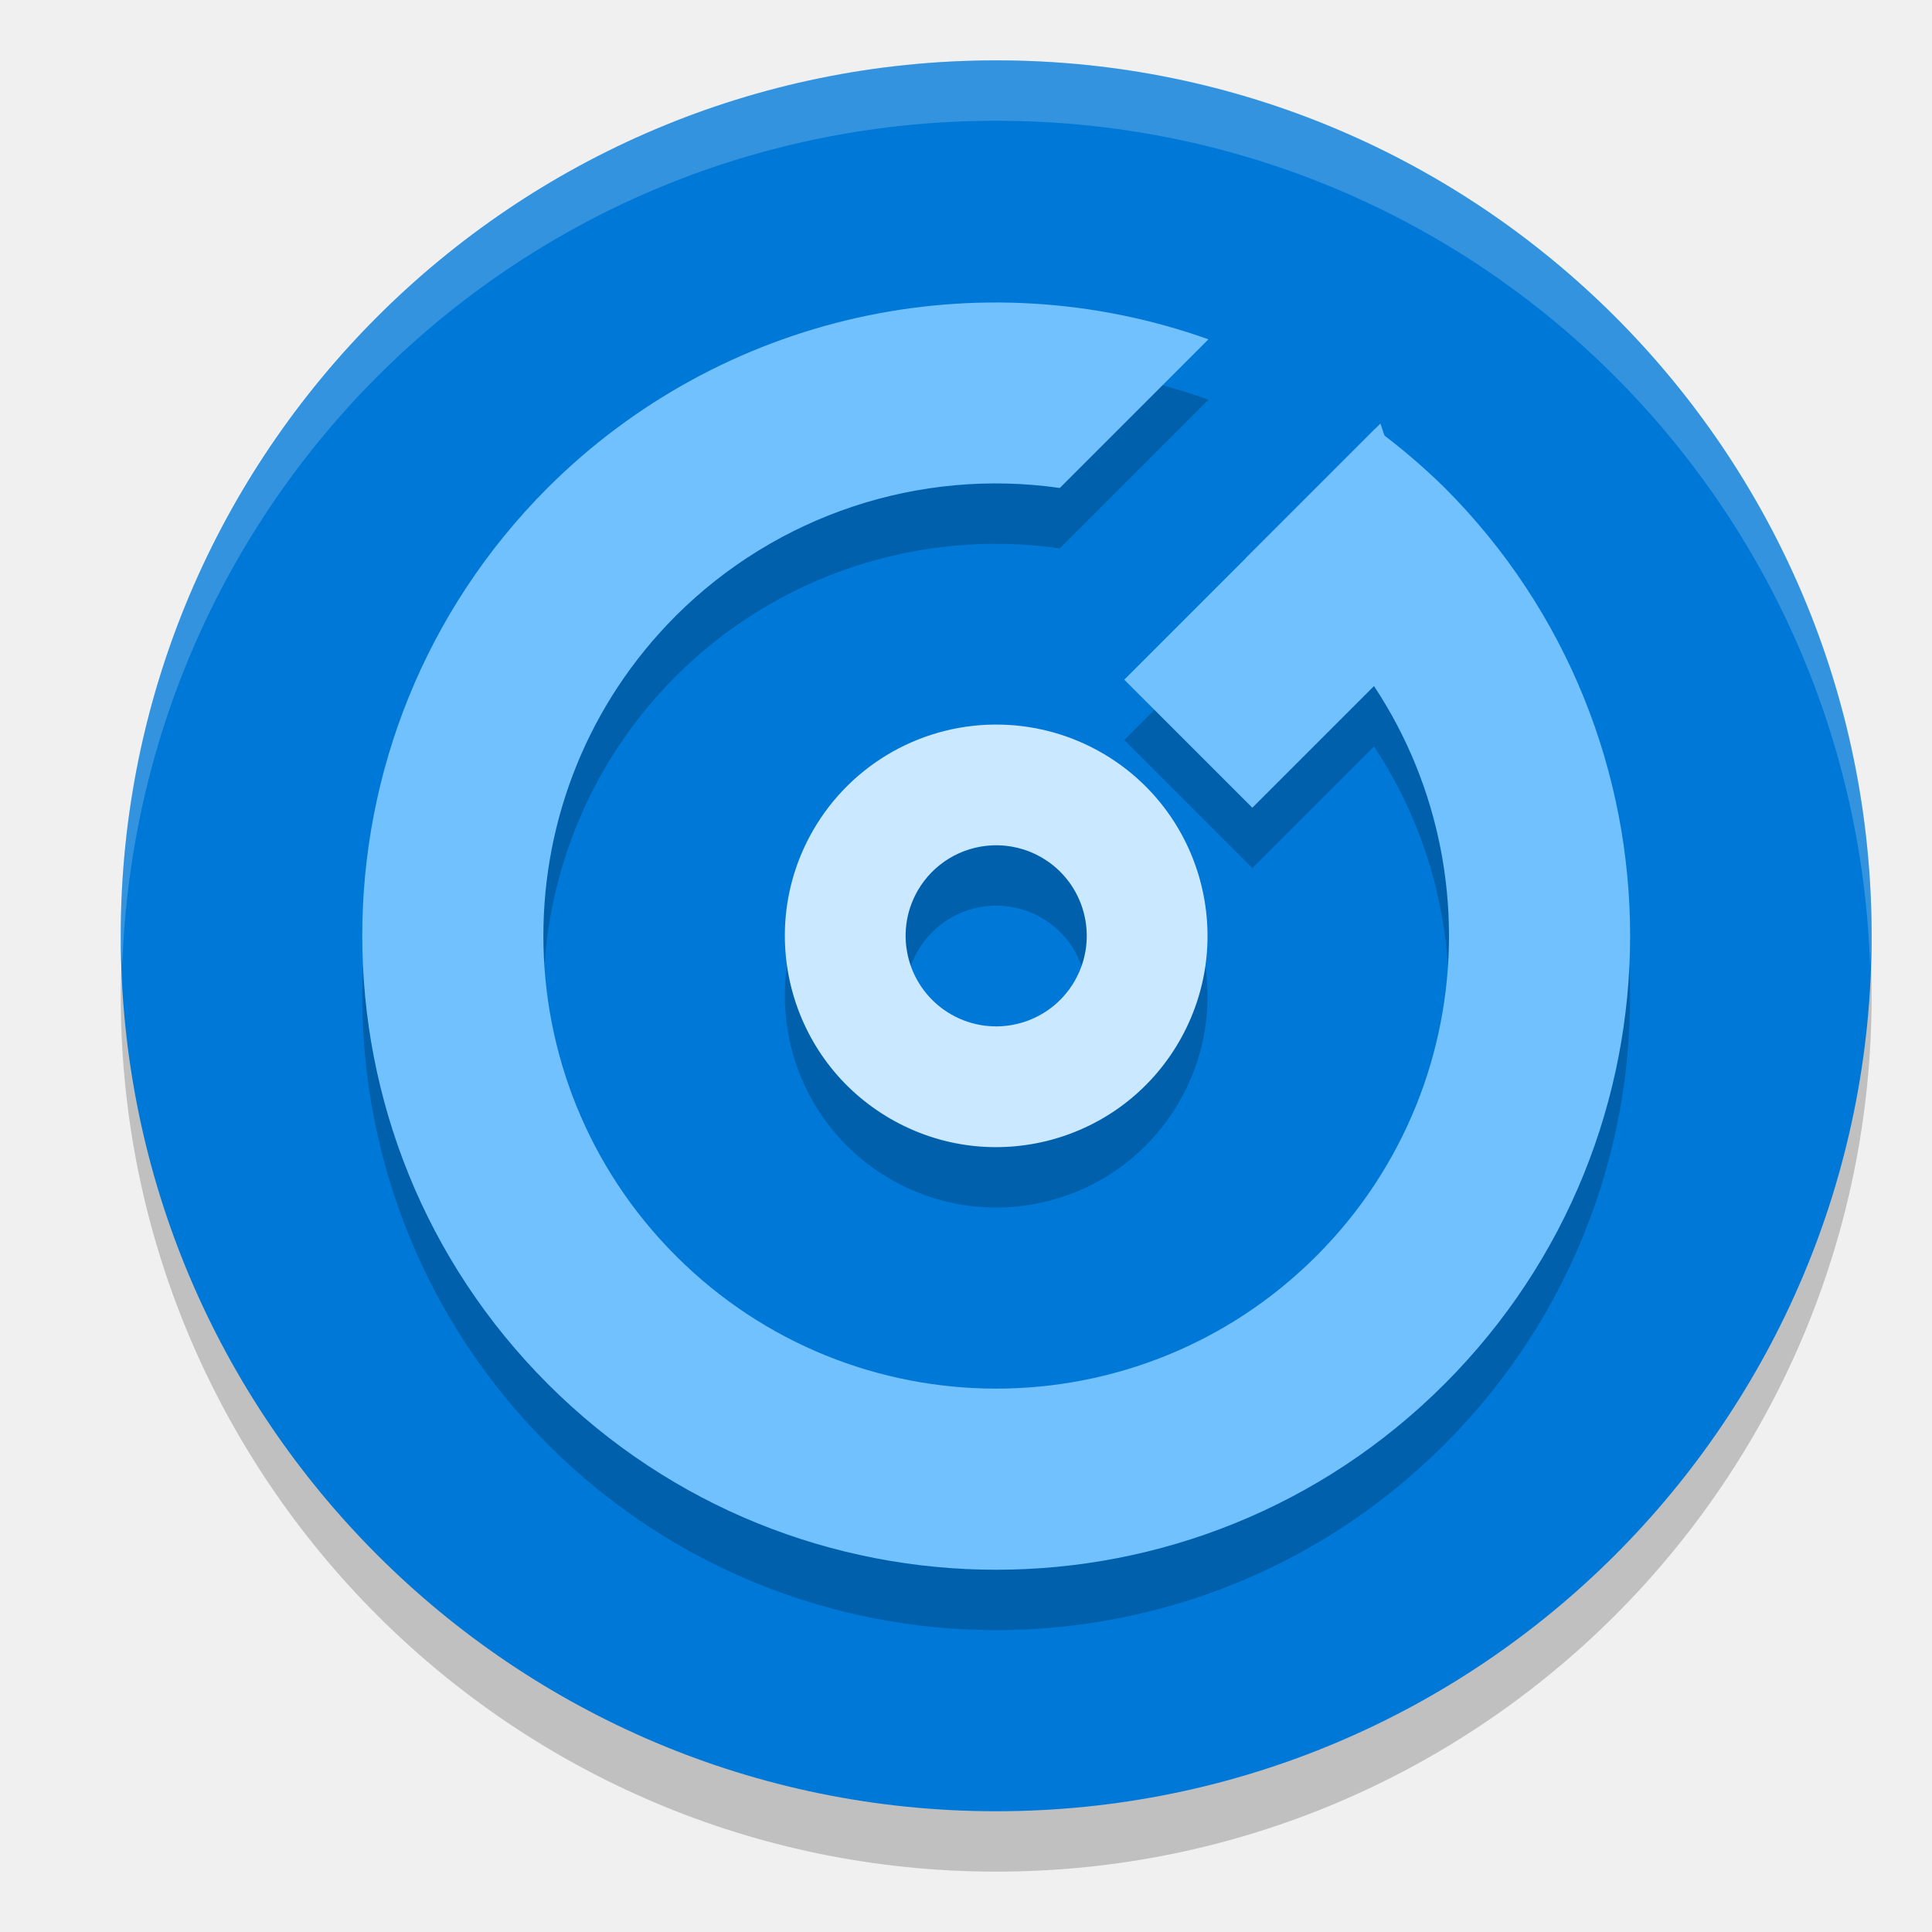
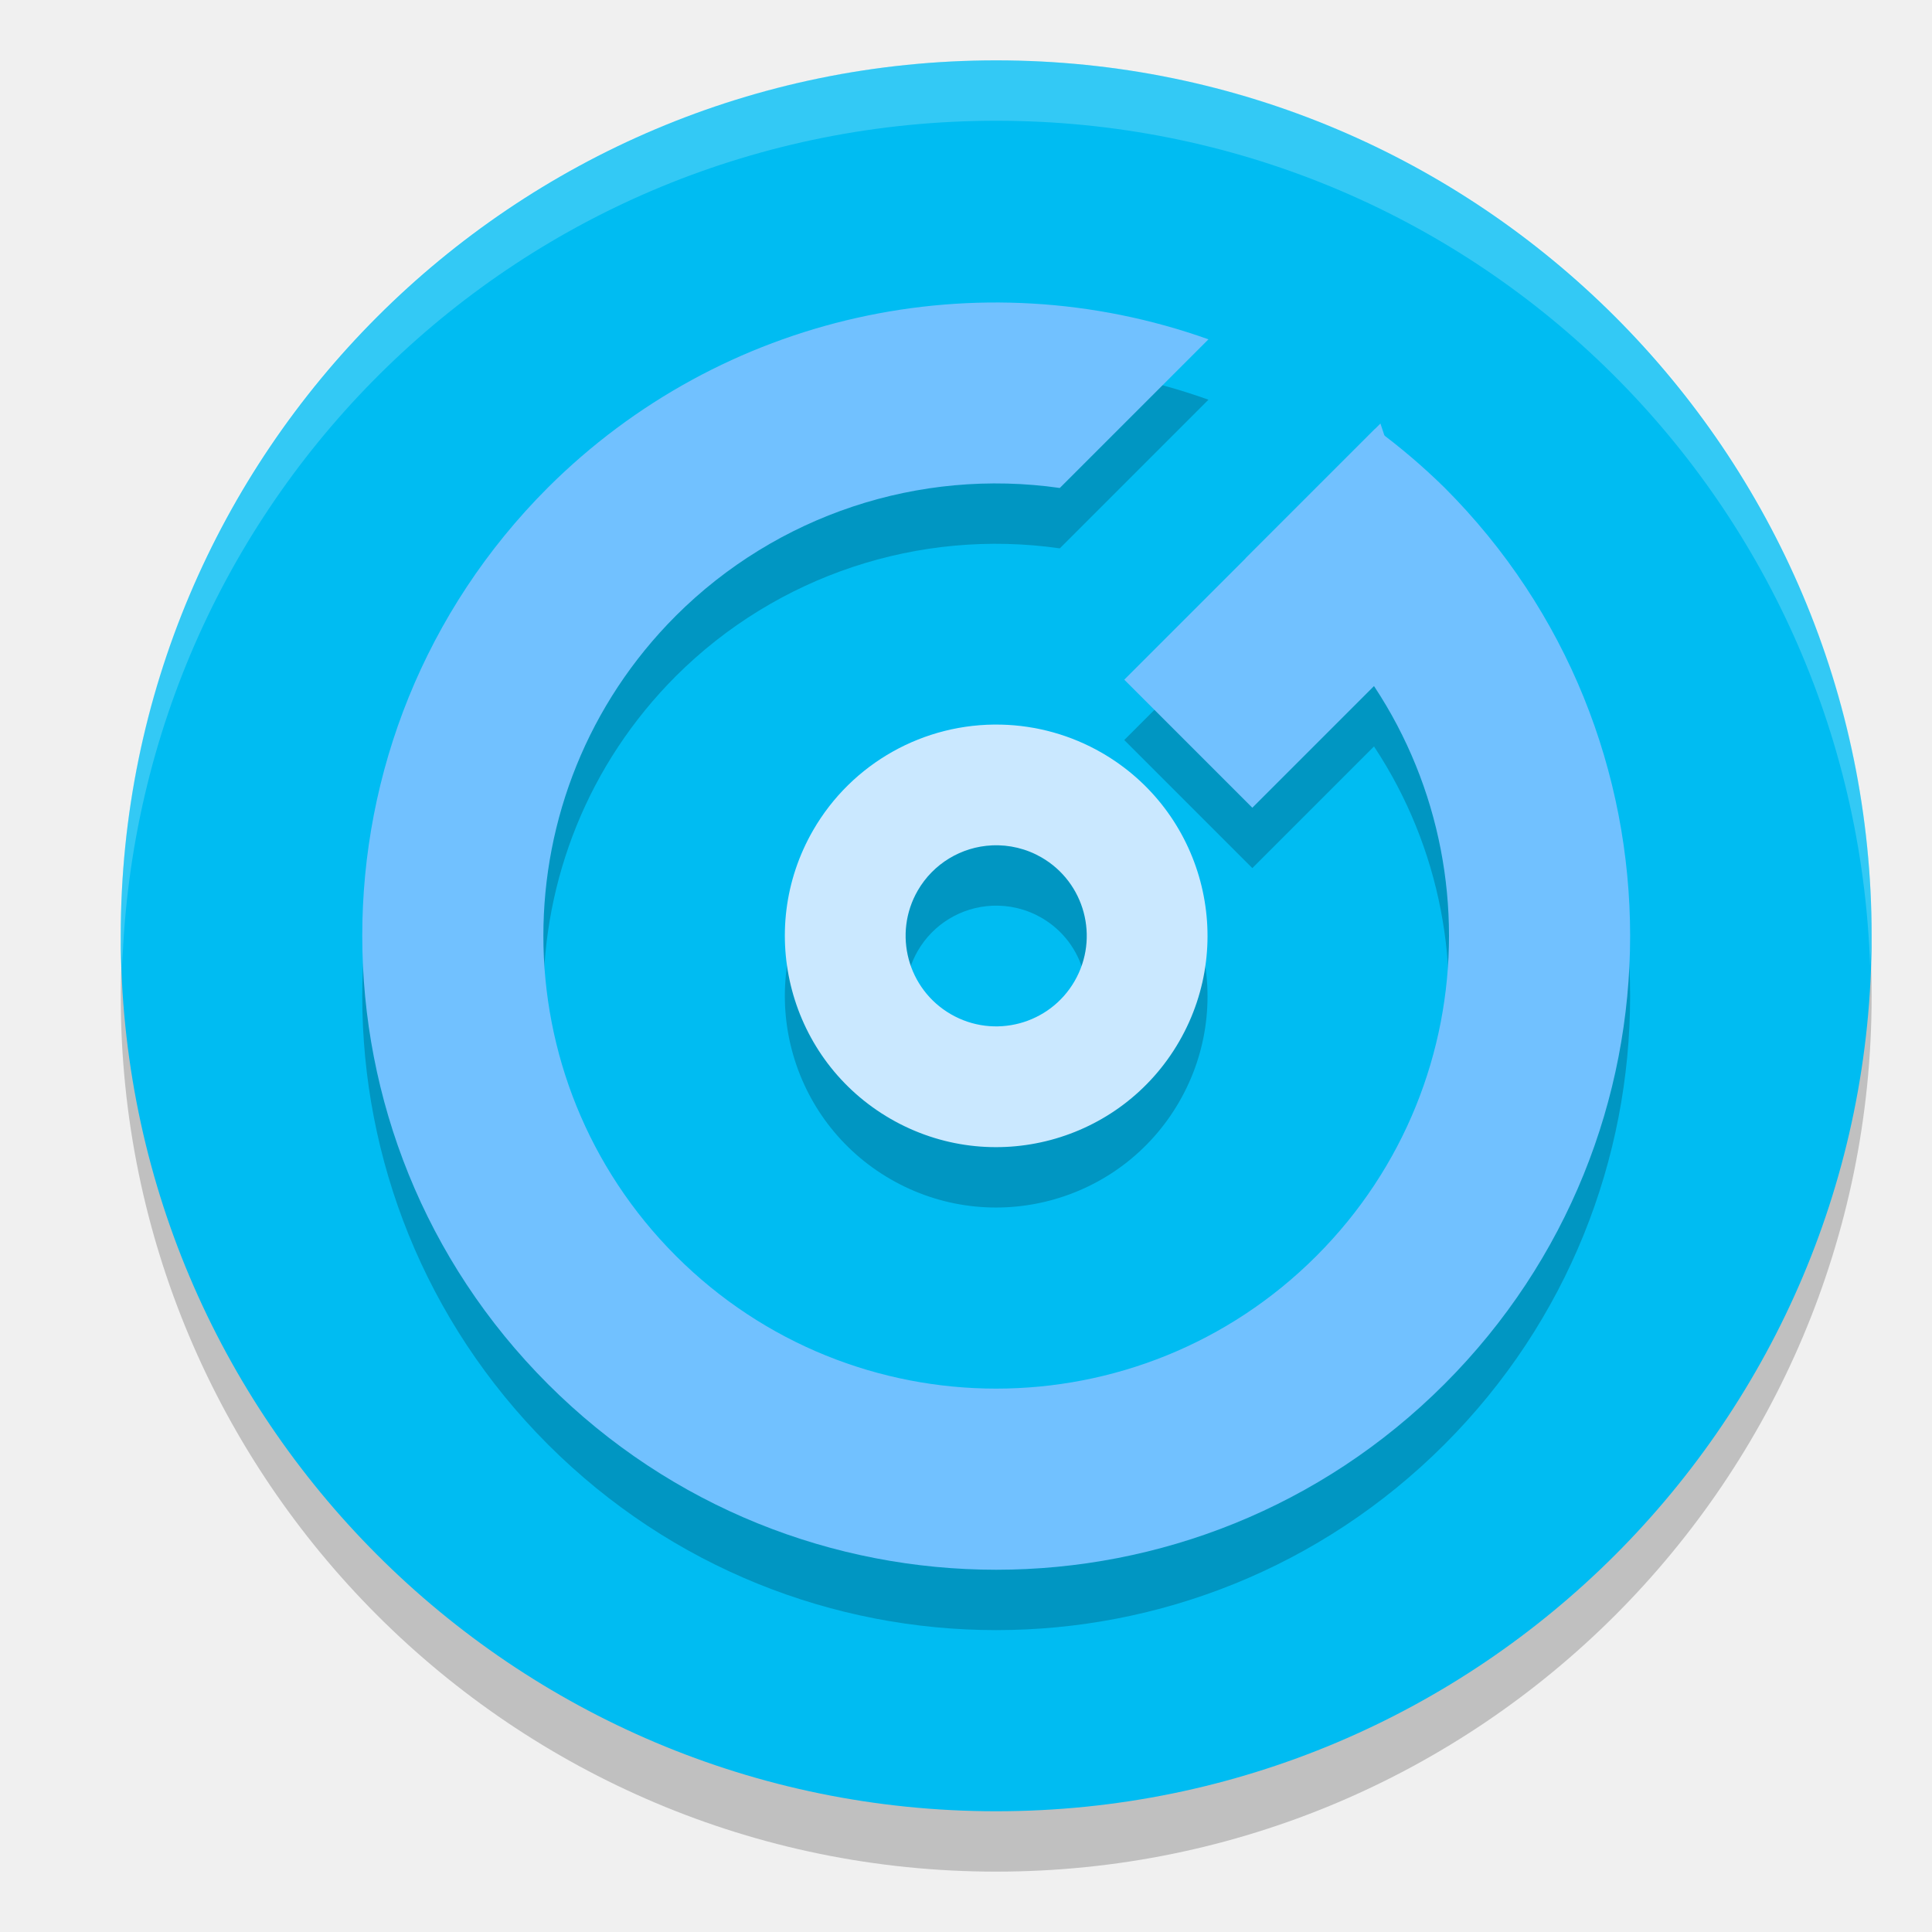
<svg xmlns="http://www.w3.org/2000/svg" width="32" height="32" version="1">
  <rect style="opacity:0.2" width="29" height="29" x="-31" y="-31" rx="14.5" ry="14.5" transform="matrix(0,-1,-1,0,0,0)" />
-   <rect style="fill:#0078d7" width="29" height="29" x="-30" y="-31" rx="14.5" ry="14.5" transform="matrix(0,-1,-1,0,0,0)" />
+   <rect style="fill:#00BCF2" width="29" height="29" x="-30" y="-31" rx="14.5" ry="14.5" transform="matrix(0,-1,-1,0,0,0)" />
  <g style="opacity:0.2" transform="translate(0,0.9999998)">
    <path d="M 16.582,12.002 A 3.5,3.5 29.999 0 0 13.469,13.75 3.5,3.5 29.999 0 0 14.75,18.531 3.5,3.5 29.999 0 0 19.531,17.25 3.5,3.5 29.999 0 0 18.25,12.469 3.5,3.5 29.999 0 0 16.582,12.002 Z m -0.152,2 A 1.5,1.5 29.999 0 1 17.25,14.201 1.5,1.5 29.999 0 1 17.799,16.25 1.5,1.5 29.999 0 1 15.75,16.799 1.5,1.5 29.999 0 1 15.201,14.75 1.5,1.5 29.999 0 1 16.43,14.002 Z" />
    <g transform="matrix(0.7071068,-0.7071068,0.7071068,0.7071068,-6.127417,16.20711)">
      <path d="m 21,14 6,2.6e-4 L 25.5,17 21,17 Z" />
      <path d="M 16.5,5 A 10.5,10.5 0 0 0 6,15.5 10.5,10.5 0 0 0 16.5,26 10.5,10.5 0 0 0 27,15.5 10.5,10.5 0 0 0 26.879,14 l -3.039,0 A 7.5,7.5 0 0 1 24,15.5 7.5,7.5 0 0 1 16.5,23 7.5,7.5 0 0 1 9,15.5 7.5,7.5 0 0 1 16.5,8 a 7.5,7.5 0 0 1 5.99,3 l 3.482,0 A 10.5,10.5 0 0 0 16.5,5 Z" />
    </g>
  </g>
  <g>
    <path style="fill:#cae8ff" d="M 16.582 12.002 A 3.5 3.5 29.999 0 0 13.469 13.75 A 3.5 3.5 29.999 0 0 14.75 18.531 A 3.5 3.5 29.999 0 0 19.531 17.25 A 3.5 3.5 29.999 0 0 18.25 12.469 A 3.5 3.5 29.999 0 0 16.582 12.002 z M 16.43 14.002 A 1.5 1.5 29.999 0 1 17.25 14.201 A 1.5 1.5 29.999 0 1 17.799 16.25 A 1.5 1.5 29.999 0 1 15.75 16.799 A 1.5 1.5 29.999 0 1 15.201 14.75 A 1.5 1.5 29.999 0 1 16.43 14.002 z" />
    <g transform="matrix(0.7071068,-0.7071068,0.7071068,0.7071068,-6.127417,16.20711)">
      <path style="fill:#71c1ff" d="m 21,14 6,2.6e-4 L 25.5,17 21,17 Z" />
      <path style="fill:#71c1ff" d="M 16.5,5 A 10.5,10.5 0 0 0 6,15.5 10.5,10.5 0 0 0 16.5,26 10.5,10.5 0 0 0 27,15.5 10.5,10.5 0 0 0 26.879,14 l -3.039,0 A 7.5,7.5 0 0 1 24,15.5 7.5,7.5 0 0 1 16.5,23 7.5,7.5 0 0 1 9,15.5 7.5,7.5 0 0 1 16.5,8 a 7.5,7.5 0 0 1 5.99,3 l 3.482,0 A 10.5,10.5 0 0 0 16.5,5 Z" />
    </g>
  </g>
  <path style="fill:#ffffff;opacity:0.2" d="M 16.5 1 C 8.467 1 2 7.467 2 15.5 C 2 15.669 2.02 15.833 2.025 16 C 2.289 8.202 8.636 2 16.5 2 C 24.364 2 30.71 8.202 30.975 16 C 30.98 15.833 31 15.669 31 15.5 C 31 7.467 24.533 1 16.5 1 z" />
</svg>
